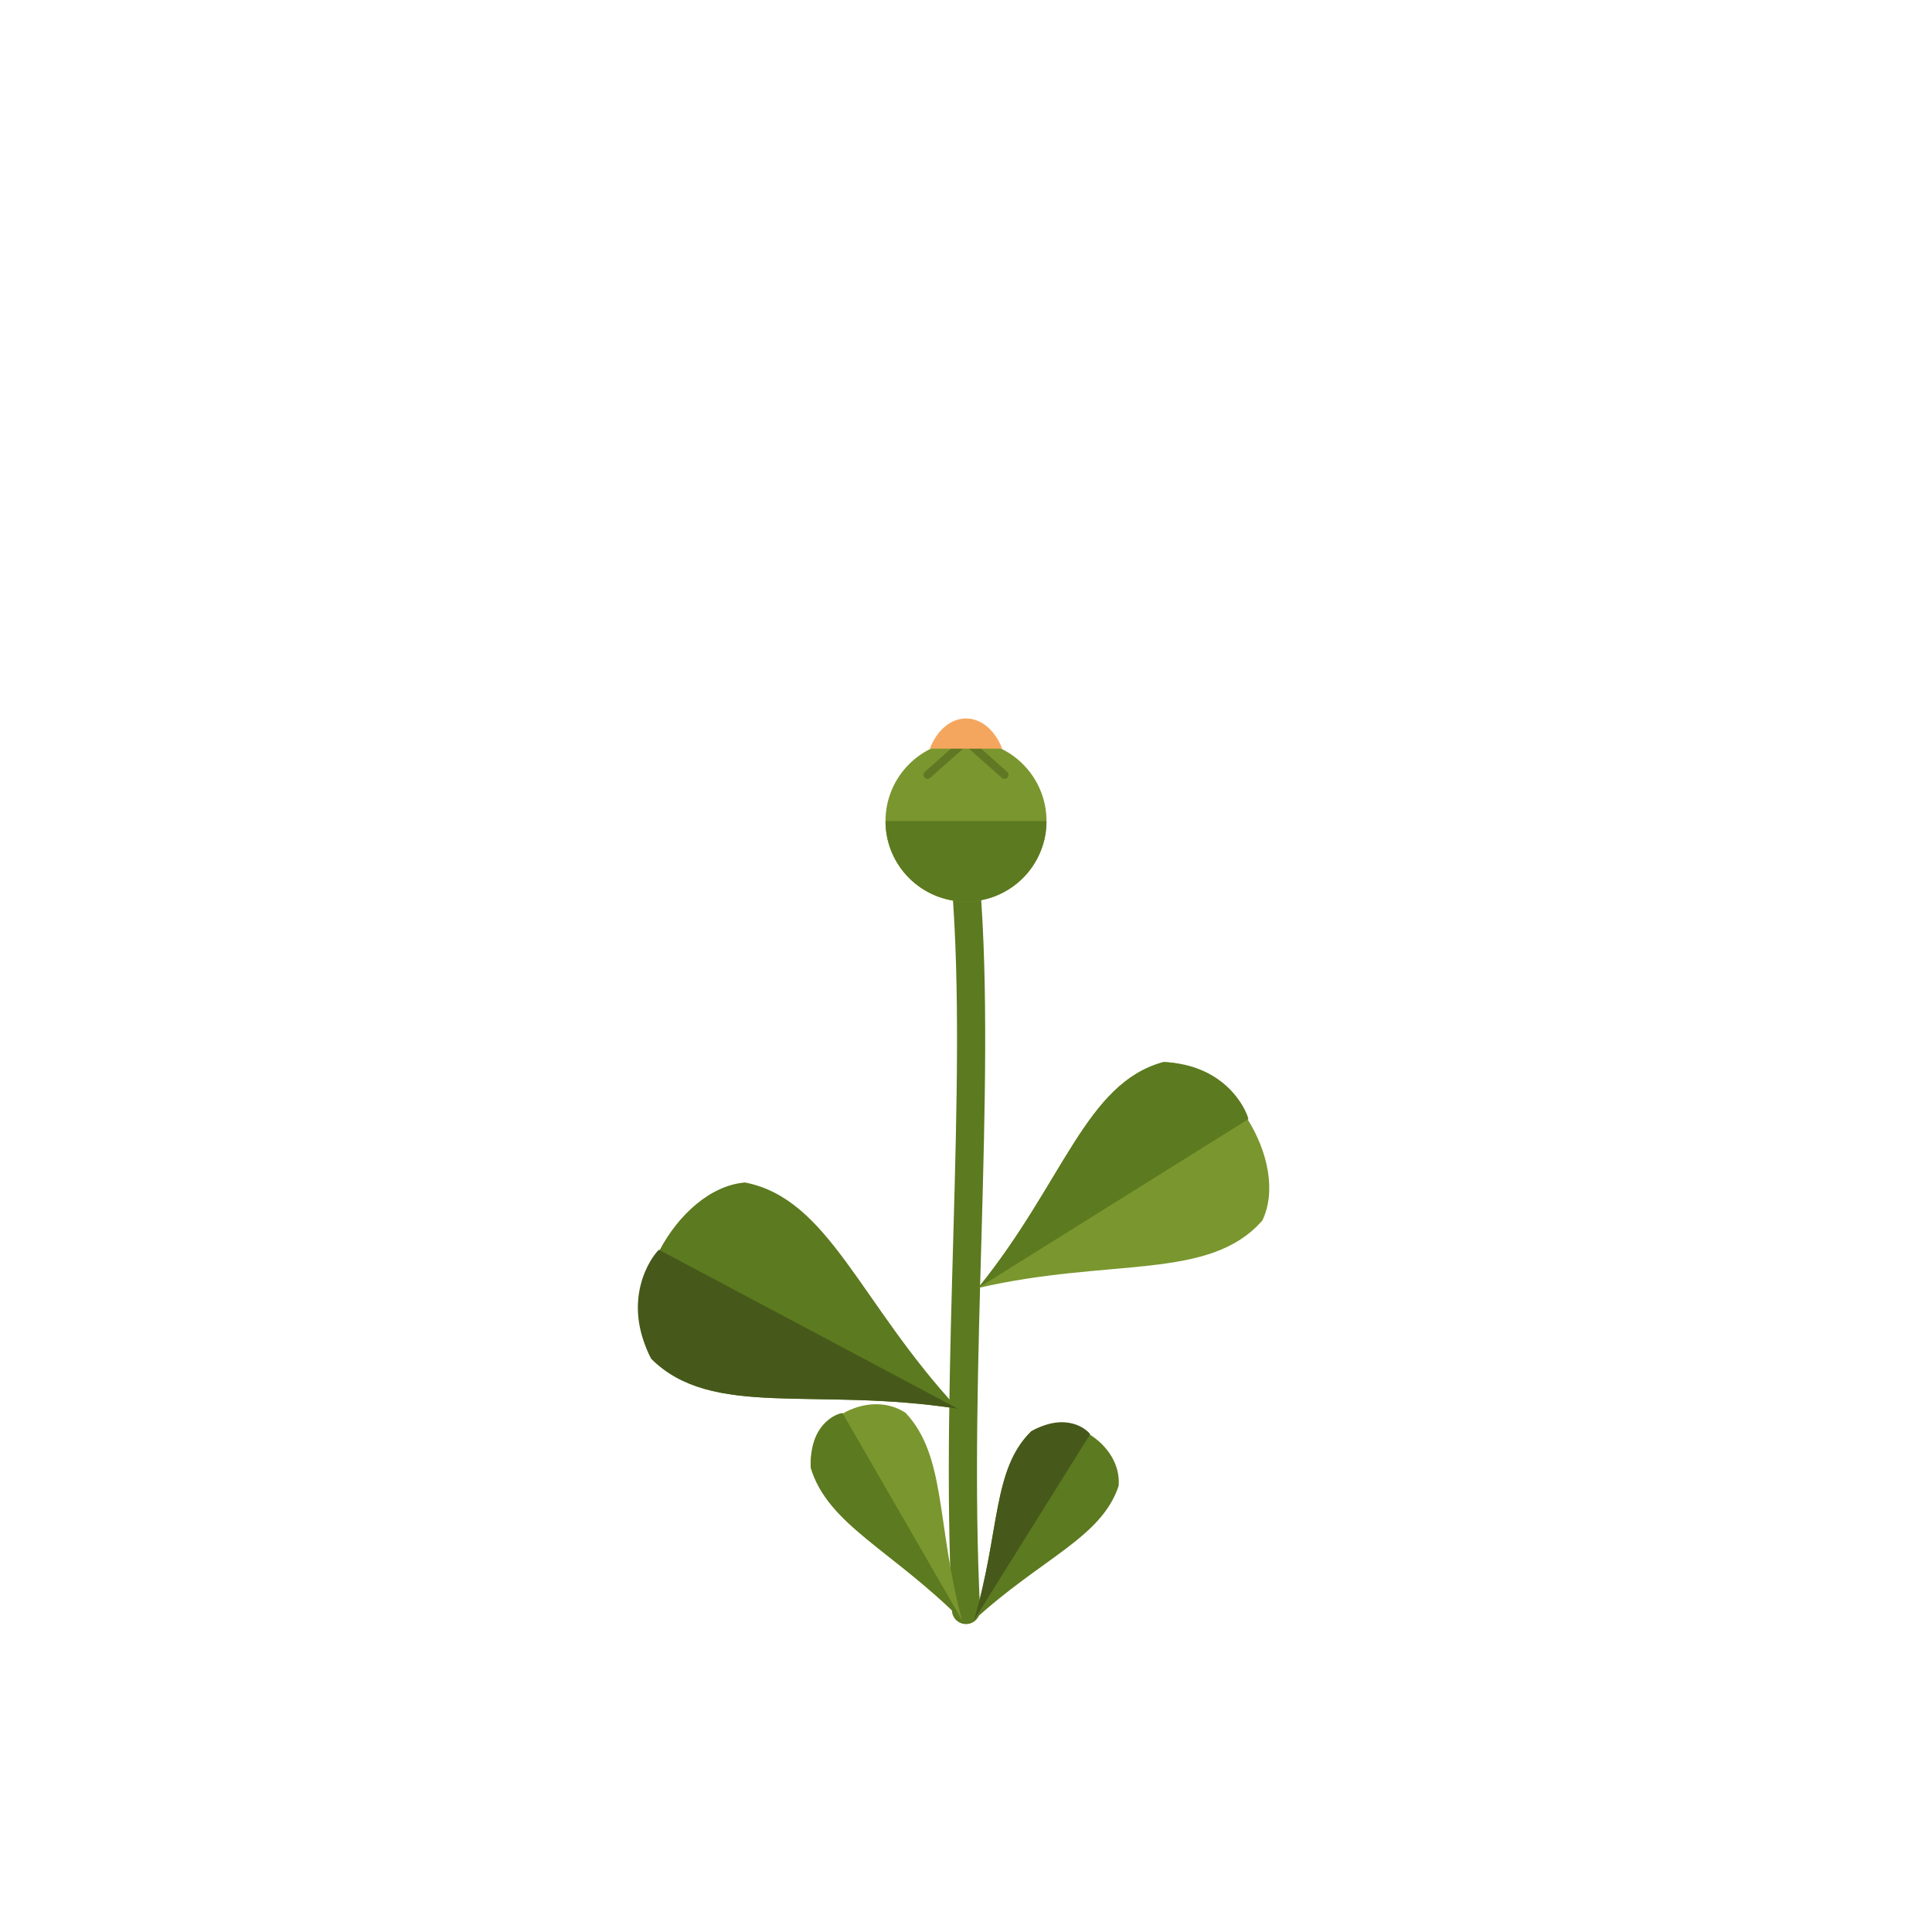
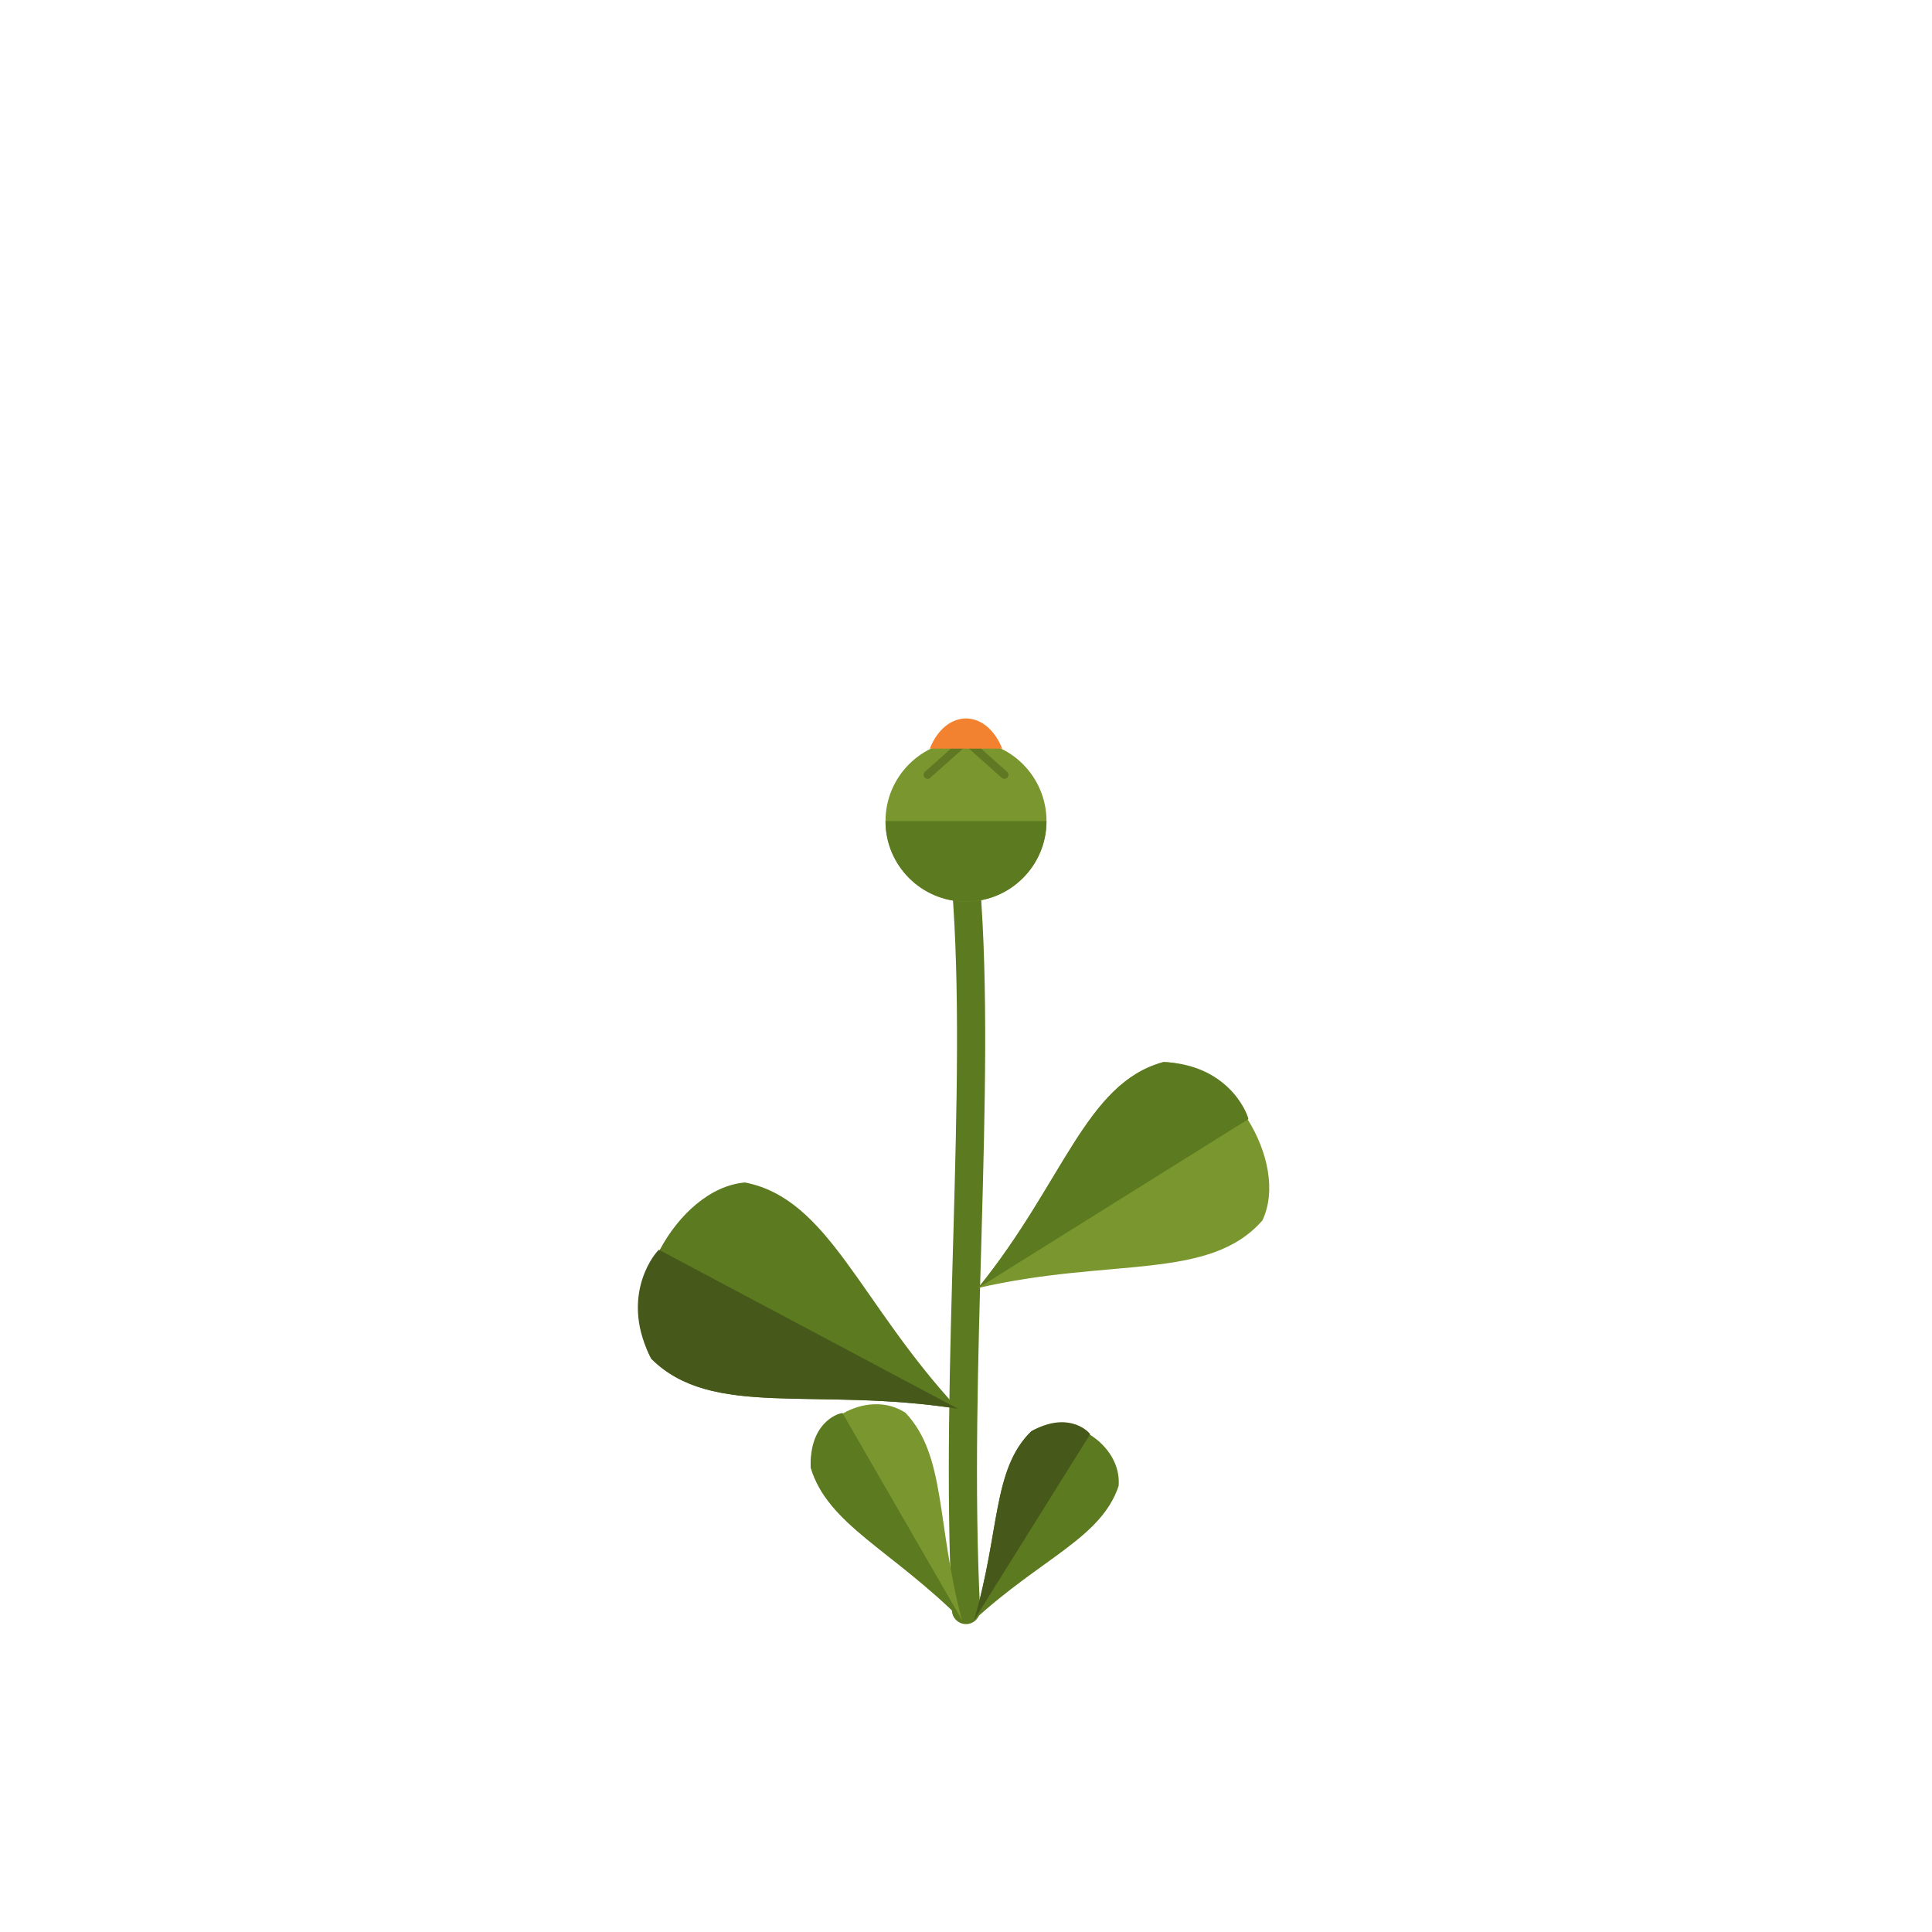
<svg xmlns="http://www.w3.org/2000/svg" viewBox="0 0 960 960" width="960" height="960">
  <path d="M480 800 C474 680 488 540 480 440" fill="none" stroke="#5C7A1F" stroke-width="14" stroke-linecap="round" />
  <g transform="translate(476 700) rotate(-62)">
    <path d="M0 0 C-23.6 -68.0 -62.0 -105.4 -49.6 -146.2 C-31.0 -175.1 31.0 -175.1 49.6 -146.2 C62.0 -105.4 23.6 -68.0 0 0 Z" fill="#5C7A1F" />
    <path d="M0 0 C-23.6 -68.0 -62.0 -105.4 -49.6 -146.2 C-31.0 -173.4 -5.0 -170.0 0 -168.3 Z" fill="#46591A" />
  </g>
  <g transform="translate(486 640) rotate(58)">
    <path d="M0 0 C-22.0 -64.0 -58.0 -99.2 -46.4 -137.6 C-29.0 -164.8 29.0 -164.8 46.4 -137.6 C58.0 -99.2 22.0 -64.0 0 0 Z" fill="#7A962E" />
    <path d="M0 0 C-22.0 -64.0 -58.0 -99.2 -46.4 -137.6 C-29.0 -163.2 -4.6 -160.0 0 -158.4 Z" fill="#5C7A1F" />
  </g>
  <g transform="translate(478 805) rotate(-30)">
    <path d="M0 0 C-12.9 -48.0 -34.0 -74.4 -27.2 -103.2 C-17.0 -123.6 17.0 -123.6 27.2 -103.2 C34.0 -74.4 12.9 -48.0 0 0 Z" fill="#7A962E" />
    <path d="M0 0 C-12.9 -48.0 -34.0 -74.4 -27.2 -103.2 C-17.0 -122.4 -2.7 -120.0 0 -118.8 Z" fill="#5C7A1F" />
  </g>
  <g transform="translate(484 805) rotate(32)">
    <path d="M0 0 C-12.2 -44.0 -32.0 -68.2 -25.6 -94.6 C-16.0 -113.3 16.0 -113.3 25.6 -94.6 C32.0 -68.2 12.2 -44.0 0 0 Z" fill="#5C7A1F" />
    <path d="M0 0 C-12.2 -44.0 -32.0 -68.2 -25.6 -94.6 C-16.0 -112.2 -2.6 -110.0 0 -108.9 Z" fill="#46591A" />
  </g>
  <circle cx="480" cy="408" r="40" fill="#7A962E" />
  <path d="M440 408 A40 40 0 0 0 520 408 Z" fill="#5C7A1F" />
  <path d="M480 368 L460.9 385.0" stroke="#46591A" stroke-width="4" stroke-linecap="round" opacity=".5" />
  <path d="M480 368 L469.0 368.2" stroke="#46591A" stroke-width="4" stroke-linecap="round" opacity=".5" />
  <path d="M480 368 L480.0 362.0" stroke="#46591A" stroke-width="4" stroke-linecap="round" opacity=".5" />
  <path d="M480 368 L491.0 368.2" stroke="#46591A" stroke-width="4" stroke-linecap="round" opacity=".5" />
  <path d="M480 368 L499.1 385.0" stroke="#46591A" stroke-width="4" stroke-linecap="round" opacity=".5" />
-   <path d="M462 372 C470 352 490 352 498 372 Z" fill="#F5A65E" />
+   <path d="M462 372 C470 352 490 352 498 372 Z" fill="#F2822F" />
</svg>
